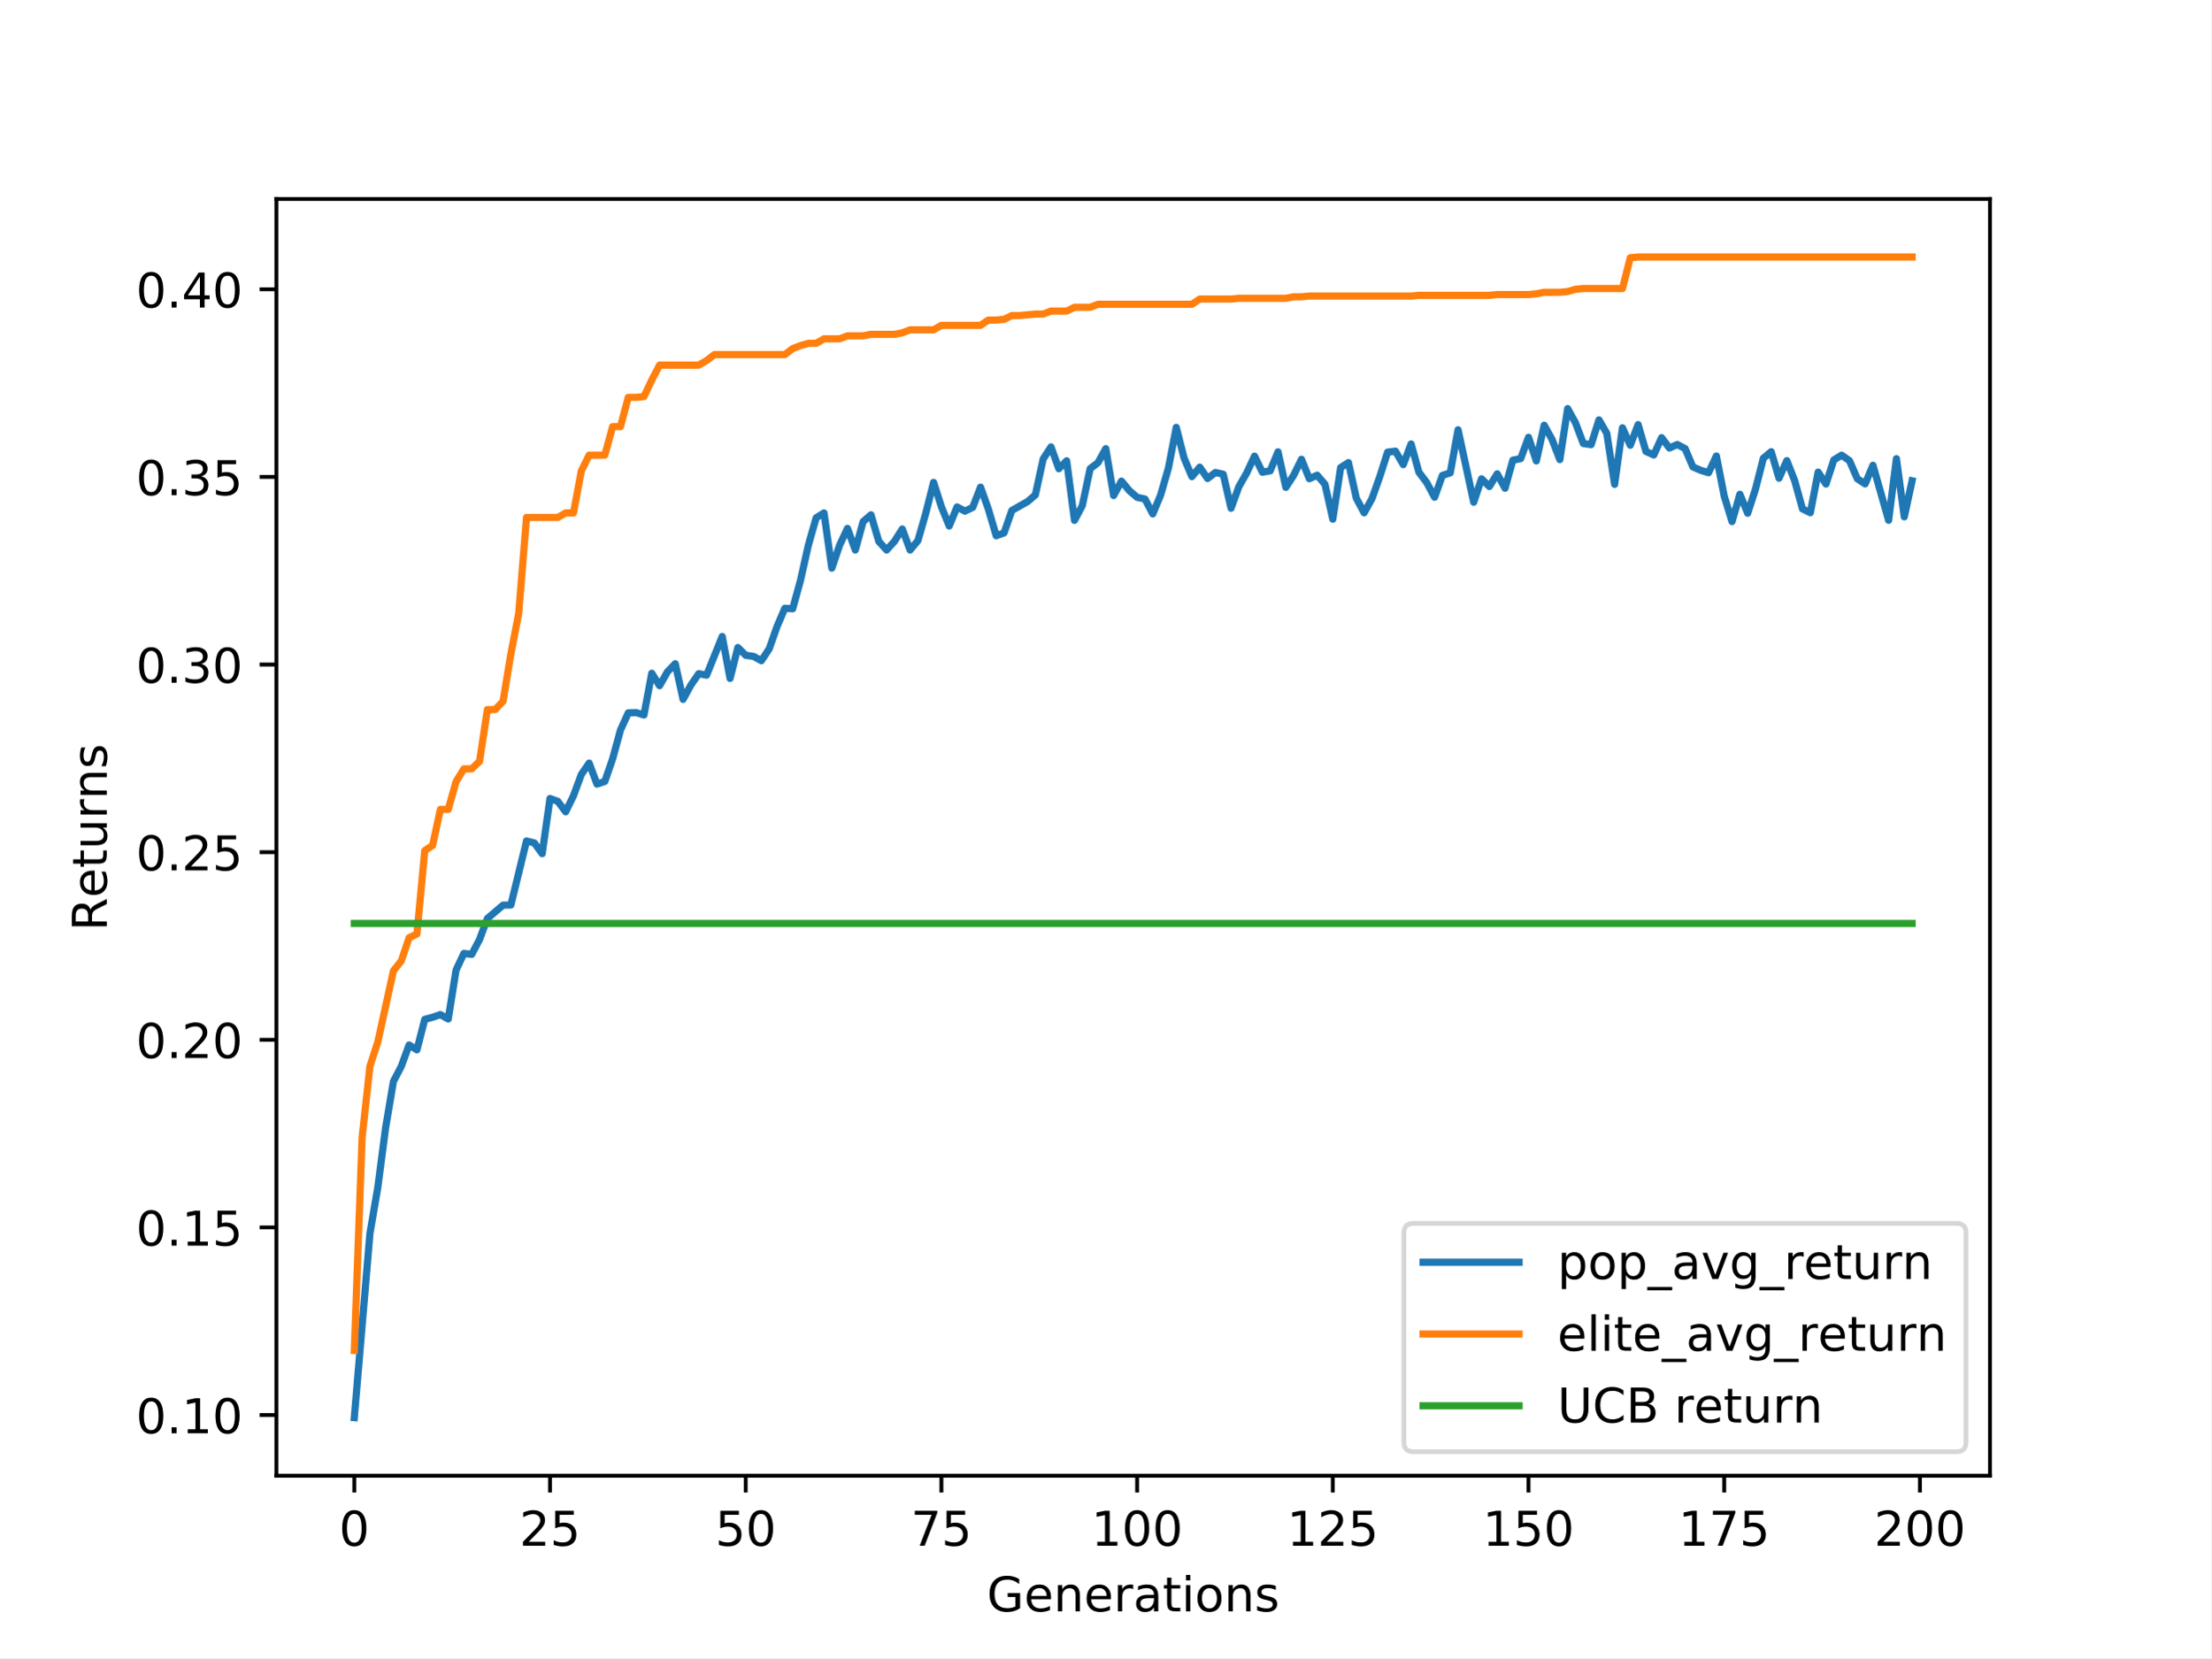
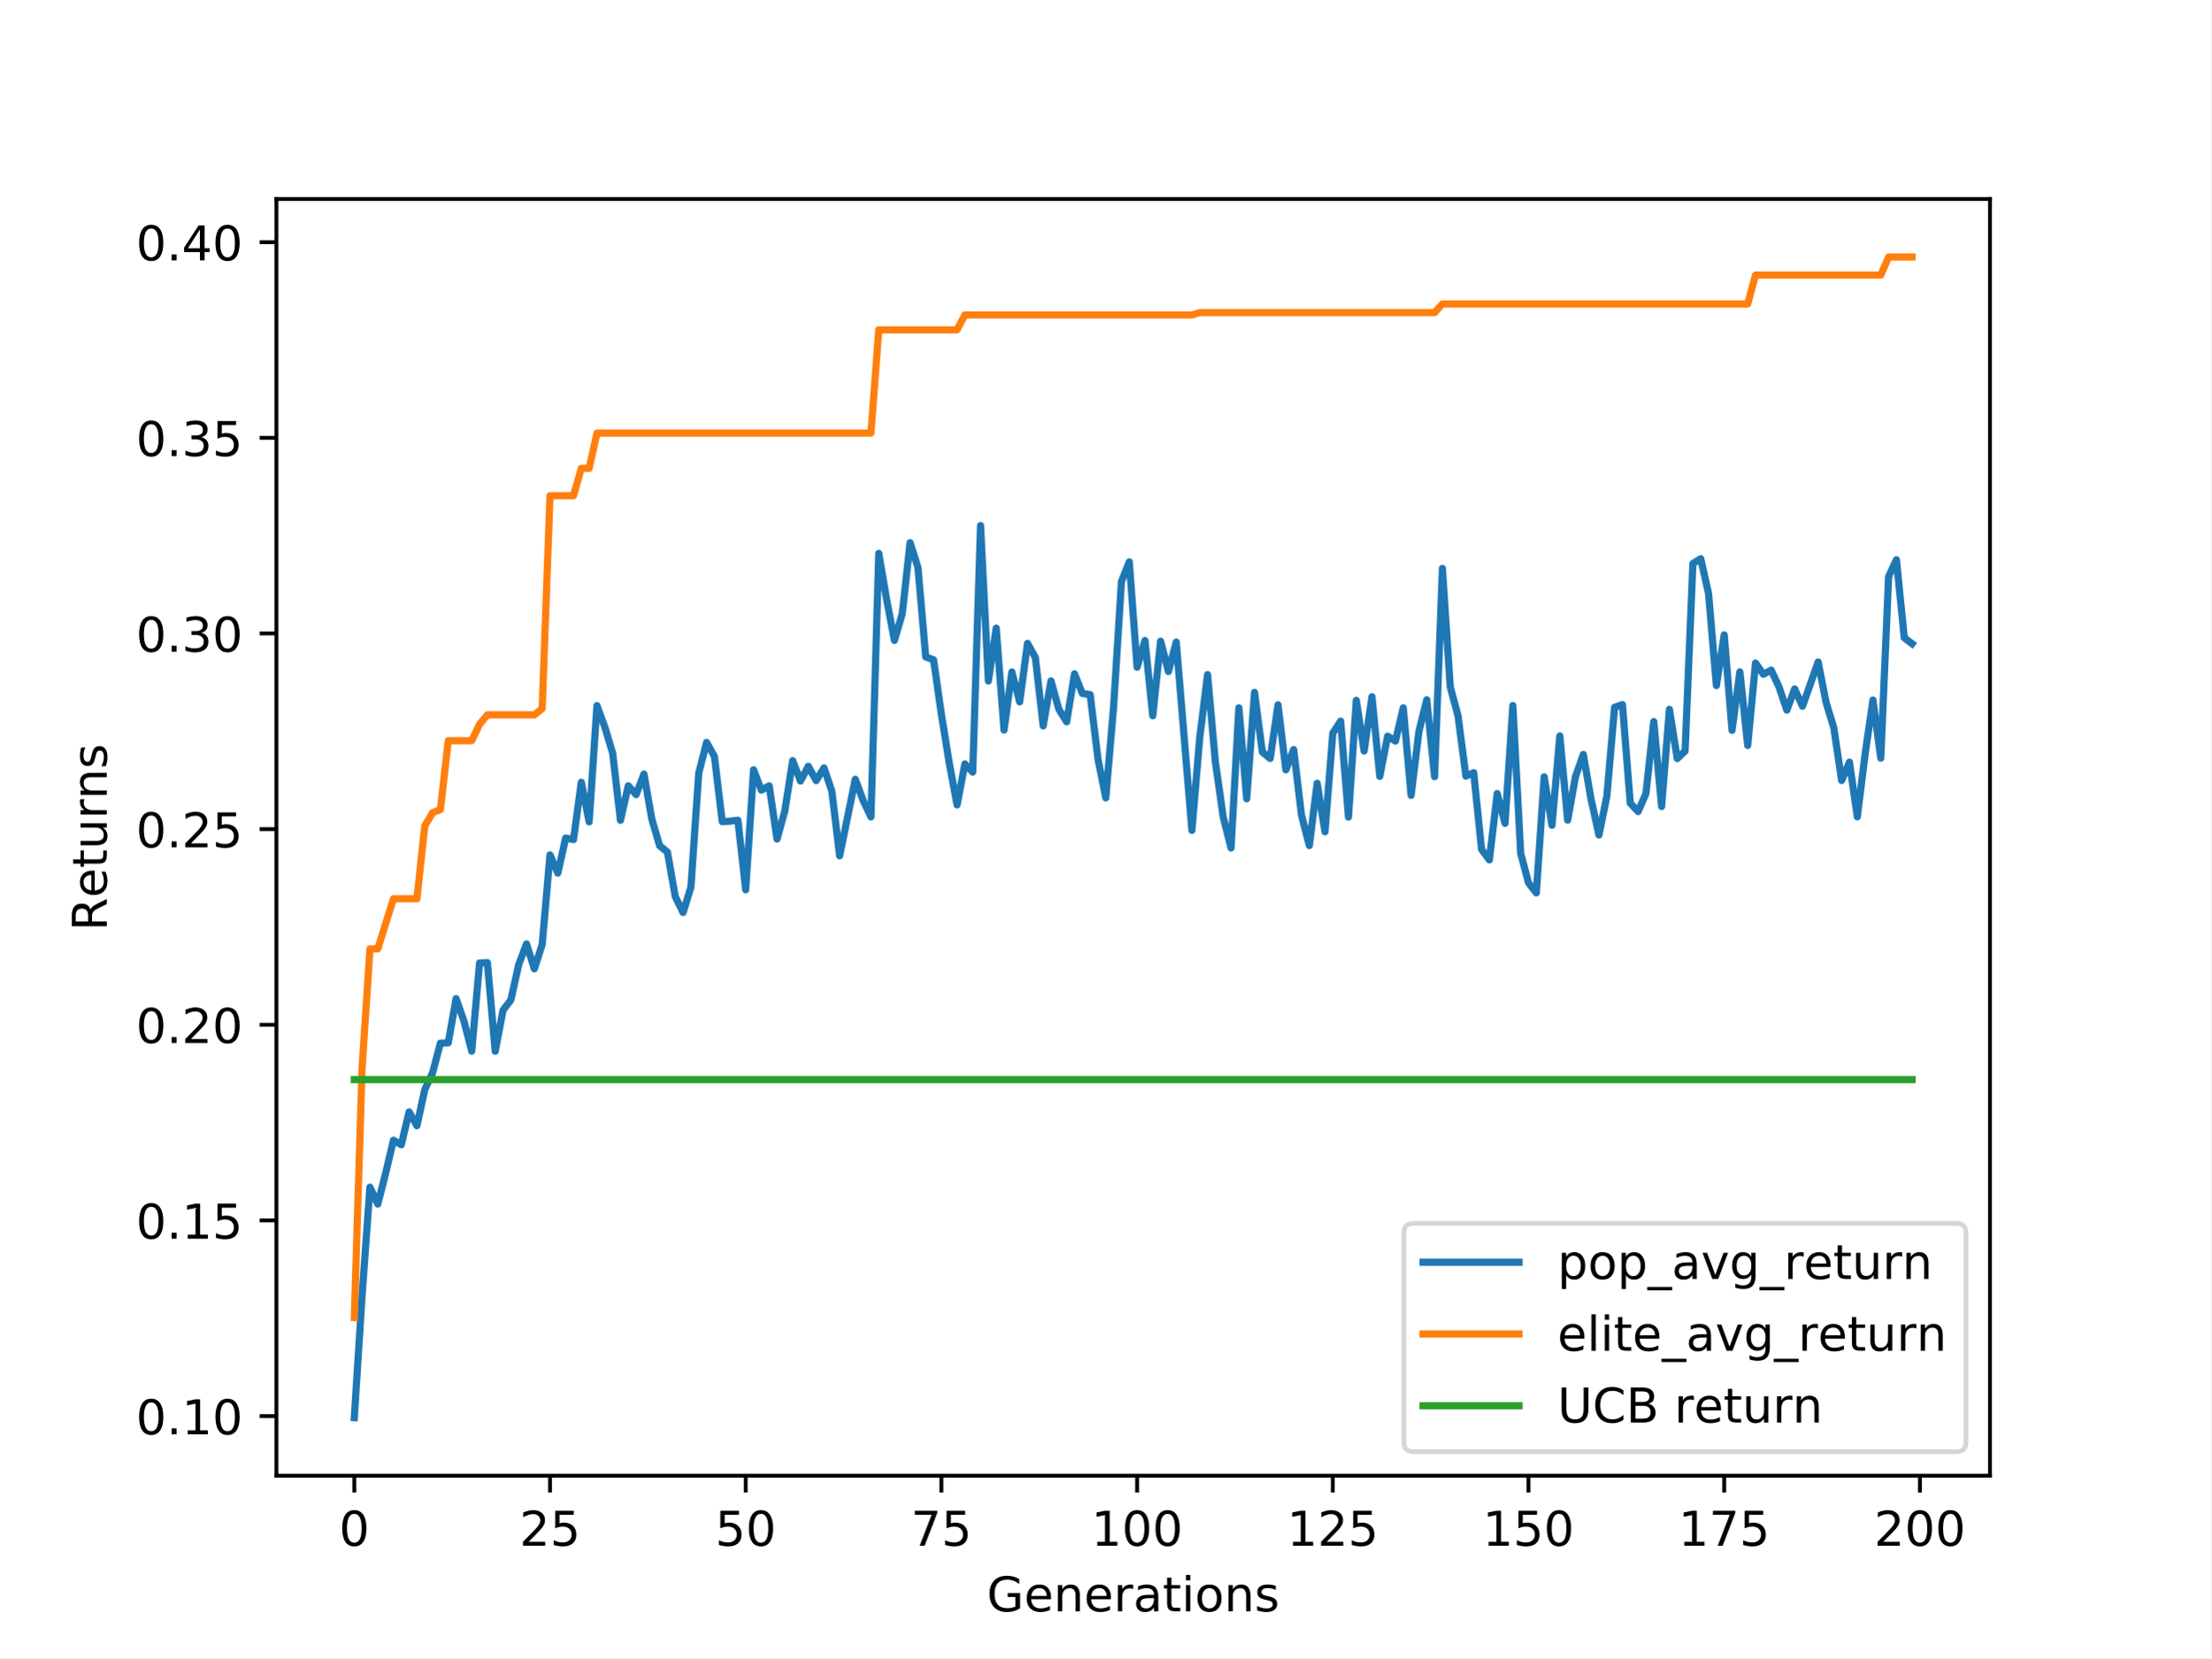
<svg xmlns="http://www.w3.org/2000/svg" xmlns:xlink="http://www.w3.org/1999/xlink" height="345.6pt" version="1.1" viewBox="0 0 460.8 345.6" width="460.8pt">
  <defs>
    <style type="text/css">
*{stroke-linecap:butt;stroke-linejoin:round;}
  </style>
  </defs>
  <g id="figure_1">
    <g id="patch_1">
      <path d="M 0 345.6  L 460.8 345.6  L 460.8 0  L 0 0  z " style="fill:#ffffff;" />
    </g>
    <g id="axes_1">
      <g id="patch_2">
        <path d="M 57.6 307.584  L 414.72 307.584  L 414.72 41.472  L 57.6 41.472  z " style="fill:#ffffff;" />
      </g>
      <g id="matplotlib.axis_1">
        <g id="xtick_1">
          <g id="line2d_1">
            <defs>
-               <path d="M 0 0  L 0 3.5  " id="m3c556ae751" style="stroke:#000000;stroke-width:0.8;" />
-             </defs>
-             <g>
-               <use style="stroke:#000000;stroke-width:0.8;" x="73.833" xlink:href="#m3c556ae751" y="307.584" />
+               <path d="M 0 0  L 0 3.5  " id="m8f4d882c50" style="stroke:#000000;stroke-width:0.8;" />
+             </defs>
+             <g>
+               <use style="stroke:#000000;stroke-width:0.8;" x="73.833" xlink:href="#m8f4d882c50" y="307.584" />
            </g>
          </g>
          <g id="text_1">
            <defs>
              <path d="M 31.781 66.406  Q 24.172 66.406 20.328 58.906  Q 16.5 51.422 16.5 36.375  Q 16.5 21.391 20.328 13.891  Q 24.172 6.391 31.781 6.391  Q 39.453 6.391 43.281 13.891  Q 47.125 21.391 47.125 36.375  Q 47.125 51.422 43.281 58.906  Q 39.453 66.406 31.781 66.406  z M 31.781 74.219  Q 44.047 74.219 50.516 64.516  Q 56.984 54.828 56.984 36.375  Q 56.984 17.969 50.516 8.266  Q 44.047 -1.422 31.781 -1.422  Q 19.531 -1.422 13.062 8.266  Q 6.594 17.969 6.594 36.375  Q 6.594 54.828 13.062 64.516  Q 19.531 74.219 31.781 74.219  z " id="DejaVuSans-48" />
            </defs>
            <g transform="translate(70.65148 322.1824)scale(0.1 -0.1)">
              <use xlink:href="#DejaVuSans-48" />
            </g>
          </g>
        </g>
        <g id="xtick_2">
          <g id="line2d_2">
            <g>
-               <use style="stroke:#000000;stroke-width:0.8;" x="114.618" xlink:href="#m3c556ae751" y="307.584" />
+               <use style="stroke:#000000;stroke-width:0.8;" x="114.618" xlink:href="#m8f4d882c50" y="307.584" />
            </g>
          </g>
          <g id="text_2">
            <defs>
              <path d="M 19.188 8.297  L 53.609 8.297  L 53.609 0  L 7.328 0  L 7.328 8.297  Q 12.938 14.109 22.625 23.891  Q 32.328 33.688 34.812 36.531  Q 39.547 41.844 41.422 45.531  Q 43.312 49.219 43.312 52.781  Q 43.312 58.594 39.234 62.25  Q 35.156 65.922 28.609 65.922  Q 23.969 65.922 18.812 64.312  Q 13.672 62.703 7.812 59.422  L 7.812 69.391  Q 13.766 71.781 18.938 73  Q 24.125 74.219 28.422 74.219  Q 39.75 74.219 46.484 68.547  Q 53.219 62.891 53.219 53.422  Q 53.219 48.922 51.531 44.891  Q 49.859 40.875 45.406 35.406  Q 44.188 33.984 37.641 27.219  Q 31.109 20.453 19.188 8.297  z " id="DejaVuSans-50" />
              <path d="M 10.797 72.906  L 49.516 72.906  L 49.516 64.594  L 19.828 64.594  L 19.828 46.734  Q 21.969 47.469 24.109 47.828  Q 26.266 48.188 28.422 48.188  Q 40.625 48.188 47.75 41.5  Q 54.891 34.812 54.891 23.391  Q 54.891 11.625 47.562 5.094  Q 40.234 -1.422 26.906 -1.422  Q 22.312 -1.422 17.547 -0.641  Q 12.797 0.141 7.719 1.703  L 7.719 11.625  Q 12.109 9.234 16.797 8.062  Q 21.484 6.891 26.703 6.891  Q 35.156 6.891 40.078 11.328  Q 45.016 15.766 45.016 23.391  Q 45.016 31 40.078 35.438  Q 35.156 39.891 26.703 39.891  Q 22.75 39.891 18.812 39.016  Q 14.891 38.141 10.797 36.281  z " id="DejaVuSans-53" />
            </defs>
            <g transform="translate(108.256 322.1824)scale(0.1 -0.1)">
              <use xlink:href="#DejaVuSans-50" />
              <use x="63.623" xlink:href="#DejaVuSans-53" />
            </g>
          </g>
        </g>
        <g id="xtick_3">
          <g id="line2d_3">
            <g>
-               <use style="stroke:#000000;stroke-width:0.8;" x="155.404" xlink:href="#m3c556ae751" y="307.584" />
+               <use style="stroke:#000000;stroke-width:0.8;" x="155.404" xlink:href="#m8f4d882c50" y="307.584" />
            </g>
          </g>
          <g id="text_3">
            <g transform="translate(149.0417 322.1824)scale(0.1 -0.1)">
              <use xlink:href="#DejaVuSans-53" />
              <use x="63.623" xlink:href="#DejaVuSans-48" />
            </g>
          </g>
        </g>
        <g id="xtick_4">
          <g id="line2d_4">
            <g>
-               <use style="stroke:#000000;stroke-width:0.8;" x="196.19" xlink:href="#m3c556ae751" y="307.584" />
+               <use style="stroke:#000000;stroke-width:0.8;" x="196.19" xlink:href="#m8f4d882c50" y="307.584" />
            </g>
          </g>
          <g id="text_4">
            <defs>
              <path d="M 8.203 72.906  L 55.078 72.906  L 55.078 68.703  L 28.609 0  L 18.312 0  L 43.219 64.594  L 8.203 64.594  z " id="DejaVuSans-55" />
            </defs>
            <g transform="translate(189.8275 322.1824)scale(0.1 -0.1)">
              <use xlink:href="#DejaVuSans-55" />
              <use x="63.623" xlink:href="#DejaVuSans-53" />
            </g>
          </g>
        </g>
        <g id="xtick_5">
          <g id="line2d_5">
            <g>
-               <use style="stroke:#000000;stroke-width:0.8;" x="236.976" xlink:href="#m3c556ae751" y="307.584" />
+               <use style="stroke:#000000;stroke-width:0.8;" x="236.976" xlink:href="#m8f4d882c50" y="307.584" />
            </g>
          </g>
          <g id="text_5">
            <defs>
              <path d="M 12.406 8.297  L 28.516 8.297  L 28.516 63.922  L 10.984 60.406  L 10.984 69.391  L 28.422 72.906  L 38.281 72.906  L 38.281 8.297  L 54.391 8.297  L 54.391 0  L 12.406 0  z " id="DejaVuSans-49" />
            </defs>
            <g transform="translate(227.432 322.1824)scale(0.1 -0.1)">
              <use xlink:href="#DejaVuSans-49" />
              <use x="63.623" xlink:href="#DejaVuSans-48" />
              <use x="127.246" xlink:href="#DejaVuSans-48" />
            </g>
          </g>
        </g>
        <g id="xtick_6">
          <g id="line2d_6">
            <g>
-               <use style="stroke:#000000;stroke-width:0.8;" x="277.761" xlink:href="#m3c556ae751" y="307.584" />
+               <use style="stroke:#000000;stroke-width:0.8;" x="277.761" xlink:href="#m8f4d882c50" y="307.584" />
            </g>
          </g>
          <g id="text_6">
            <g transform="translate(268.2177 322.1824)scale(0.1 -0.1)">
              <use xlink:href="#DejaVuSans-49" />
              <use x="63.623" xlink:href="#DejaVuSans-50" />
              <use x="127.246" xlink:href="#DejaVuSans-53" />
            </g>
          </g>
        </g>
        <g id="xtick_7">
          <g id="line2d_7">
            <g>
-               <use style="stroke:#000000;stroke-width:0.8;" x="318.547" xlink:href="#m3c556ae751" y="307.584" />
+               <use style="stroke:#000000;stroke-width:0.8;" x="318.547" xlink:href="#m8f4d882c50" y="307.584" />
            </g>
          </g>
          <g id="text_7">
            <g transform="translate(309.0035 322.1824)scale(0.1 -0.1)">
              <use xlink:href="#DejaVuSans-49" />
              <use x="63.623" xlink:href="#DejaVuSans-53" />
              <use x="127.246" xlink:href="#DejaVuSans-48" />
            </g>
          </g>
        </g>
        <g id="xtick_8">
          <g id="line2d_8">
            <g>
-               <use style="stroke:#000000;stroke-width:0.8;" x="359.333" xlink:href="#m3c556ae751" y="307.584" />
+               <use style="stroke:#000000;stroke-width:0.8;" x="359.333" xlink:href="#m8f4d882c50" y="307.584" />
            </g>
          </g>
          <g id="text_8">
            <g transform="translate(349.7892 322.1824)scale(0.1 -0.1)">
              <use xlink:href="#DejaVuSans-49" />
              <use x="63.623" xlink:href="#DejaVuSans-55" />
              <use x="127.246" xlink:href="#DejaVuSans-53" />
            </g>
          </g>
        </g>
        <g id="xtick_9">
          <g id="line2d_9">
            <g>
-               <use style="stroke:#000000;stroke-width:0.8;" x="400.119" xlink:href="#m3c556ae751" y="307.584" />
+               <use style="stroke:#000000;stroke-width:0.8;" x="400.119" xlink:href="#m8f4d882c50" y="307.584" />
            </g>
          </g>
          <g id="text_9">
            <g transform="translate(390.575 322.1824)scale(0.1 -0.1)">
              <use xlink:href="#DejaVuSans-50" />
              <use x="63.623" xlink:href="#DejaVuSans-48" />
              <use x="127.246" xlink:href="#DejaVuSans-48" />
            </g>
          </g>
        </g>
        <g id="text_10">
          <defs>
            <path d="M 59.516 10.406  L 59.516 29.984  L 43.406 29.984  L 43.406 38.094  L 69.281 38.094  L 69.281 6.781  Q 63.578 2.734 56.688 0.656  Q 49.812 -1.422 42 -1.422  Q 24.906 -1.422 15.25 8.562  Q 5.609 18.562 5.609 36.375  Q 5.609 54.25 15.25 64.234  Q 24.906 74.219 42 74.219  Q 49.125 74.219 55.547 72.453  Q 61.969 70.703 67.391 67.281  L 67.391 56.781  Q 61.922 61.422 55.766 63.766  Q 49.609 66.109 42.828 66.109  Q 29.438 66.109 22.719 58.641  Q 16.016 51.172 16.016 36.375  Q 16.016 21.625 22.719 14.156  Q 29.438 6.688 42.828 6.688  Q 48.047 6.688 52.141 7.594  Q 56.25 8.5 59.516 10.406  z " id="DejaVuSans-71" />
            <path d="M 56.203 29.594  L 56.203 25.203  L 14.891 25.203  Q 15.484 15.922 20.484 11.062  Q 25.484 6.203 34.422 6.203  Q 39.594 6.203 44.453 7.469  Q 49.312 8.734 54.109 11.281  L 54.109 2.781  Q 49.266 0.734 44.188 -0.344  Q 39.109 -1.422 33.891 -1.422  Q 20.797 -1.422 13.156 6.188  Q 5.516 13.812 5.516 26.812  Q 5.516 40.234 12.766 48.109  Q 20.016 56 32.328 56  Q 43.359 56 49.781 48.891  Q 56.203 41.797 56.203 29.594  z M 47.219 32.234  Q 47.125 39.594 43.094 43.984  Q 39.062 48.391 32.422 48.391  Q 24.906 48.391 20.391 44.141  Q 15.875 39.891 15.188 32.172  z " id="DejaVuSans-101" />
            <path d="M 54.891 33.016  L 54.891 0  L 45.906 0  L 45.906 32.719  Q 45.906 40.484 42.875 44.328  Q 39.844 48.188 33.797 48.188  Q 26.516 48.188 22.312 43.547  Q 18.109 38.922 18.109 30.906  L 18.109 0  L 9.078 0  L 9.078 54.688  L 18.109 54.688  L 18.109 46.188  Q 21.344 51.125 25.703 53.562  Q 30.078 56 35.797 56  Q 45.219 56 50.047 50.172  Q 54.891 44.344 54.891 33.016  z " id="DejaVuSans-110" />
            <path d="M 41.109 46.297  Q 39.594 47.172 37.812 47.578  Q 36.031 48 33.891 48  Q 26.266 48 22.188 43.047  Q 18.109 38.094 18.109 28.812  L 18.109 0  L 9.078 0  L 9.078 54.688  L 18.109 54.688  L 18.109 46.188  Q 20.953 51.172 25.484 53.578  Q 30.031 56 36.531 56  Q 37.453 56 38.578 55.875  Q 39.703 55.766 41.062 55.516  z " id="DejaVuSans-114" />
            <path d="M 34.281 27.484  Q 23.391 27.484 19.188 25  Q 14.984 22.516 14.984 16.5  Q 14.984 11.719 18.141 8.906  Q 21.297 6.109 26.703 6.109  Q 34.188 6.109 38.703 11.406  Q 43.219 16.703 43.219 25.484  L 43.219 27.484  z M 52.203 31.203  L 52.203 0  L 43.219 0  L 43.219 8.297  Q 40.141 3.328 35.547 0.953  Q 30.953 -1.422 24.312 -1.422  Q 15.922 -1.422 10.953 3.297  Q 6 8.016 6 15.922  Q 6 25.141 12.172 29.828  Q 18.359 34.516 30.609 34.516  L 43.219 34.516  L 43.219 35.406  Q 43.219 41.609 39.141 45  Q 35.062 48.391 27.688 48.391  Q 23 48.391 18.547 47.266  Q 14.109 46.141 10.016 43.891  L 10.016 52.203  Q 14.938 54.109 19.578 55.047  Q 24.219 56 28.609 56  Q 40.484 56 46.344 49.844  Q 52.203 43.703 52.203 31.203  z " id="DejaVuSans-97" />
            <path d="M 18.312 70.219  L 18.312 54.688  L 36.812 54.688  L 36.812 47.703  L 18.312 47.703  L 18.312 18.016  Q 18.312 11.328 20.141 9.422  Q 21.969 7.516 27.594 7.516  L 36.812 7.516  L 36.812 0  L 27.594 0  Q 17.188 0 13.234 3.875  Q 9.281 7.766 9.281 18.016  L 9.281 47.703  L 2.688 47.703  L 2.688 54.688  L 9.281 54.688  L 9.281 70.219  z " id="DejaVuSans-116" />
            <path d="M 9.422 54.688  L 18.406 54.688  L 18.406 0  L 9.422 0  z M 9.422 75.984  L 18.406 75.984  L 18.406 64.594  L 9.422 64.594  z " id="DejaVuSans-105" />
            <path d="M 30.609 48.391  Q 23.391 48.391 19.188 42.75  Q 14.984 37.109 14.984 27.297  Q 14.984 17.484 19.156 11.844  Q 23.344 6.203 30.609 6.203  Q 37.797 6.203 41.984 11.859  Q 46.188 17.531 46.188 27.297  Q 46.188 37.016 41.984 42.703  Q 37.797 48.391 30.609 48.391  z M 30.609 56  Q 42.328 56 49.016 48.375  Q 55.719 40.766 55.719 27.297  Q 55.719 13.875 49.016 6.219  Q 42.328 -1.422 30.609 -1.422  Q 18.844 -1.422 12.172 6.219  Q 5.516 13.875 5.516 27.297  Q 5.516 40.766 12.172 48.375  Q 18.844 56 30.609 56  z " id="DejaVuSans-111" />
            <path d="M 44.281 53.078  L 44.281 44.578  Q 40.484 46.531 36.375 47.5  Q 32.281 48.484 27.875 48.484  Q 21.188 48.484 17.844 46.438  Q 14.5 44.391 14.5 40.281  Q 14.5 37.156 16.891 35.375  Q 19.281 33.594 26.516 31.984  L 29.594 31.297  Q 39.156 29.25 43.188 25.516  Q 47.219 21.781 47.219 15.094  Q 47.219 7.469 41.188 3.016  Q 35.156 -1.422 24.609 -1.422  Q 20.219 -1.422 15.453 -0.562  Q 10.688 0.297 5.422 2  L 5.422 11.281  Q 10.406 8.688 15.234 7.391  Q 20.062 6.109 24.812 6.109  Q 31.156 6.109 34.562 8.281  Q 37.984 10.453 37.984 14.406  Q 37.984 18.062 35.516 20.016  Q 33.062 21.969 24.703 23.781  L 21.578 24.516  Q 13.234 26.266 9.516 29.906  Q 5.812 33.547 5.812 39.891  Q 5.812 47.609 11.281 51.797  Q 16.75 56 26.812 56  Q 31.781 56 36.172 55.266  Q 40.578 54.547 44.281 53.078  z " id="DejaVuSans-115" />
          </defs>
          <g transform="translate(205.6623 335.8606)scale(0.1 -0.1)">
            <use xlink:href="#DejaVuSans-71" />
            <use x="77.49" xlink:href="#DejaVuSans-101" />
            <use x="139.014" xlink:href="#DejaVuSans-110" />
            <use x="202.393" xlink:href="#DejaVuSans-101" />
            <use x="263.916" xlink:href="#DejaVuSans-114" />
            <use x="305.029" xlink:href="#DejaVuSans-97" />
            <use x="366.309" xlink:href="#DejaVuSans-116" />
            <use x="405.518" xlink:href="#DejaVuSans-105" />
            <use x="433.301" xlink:href="#DejaVuSans-111" />
            <use x="494.482" xlink:href="#DejaVuSans-110" />
            <use x="557.861" xlink:href="#DejaVuSans-115" />
          </g>
        </g>
      </g>
      <g id="matplotlib.axis_2">
        <g id="ytick_1">
          <g id="line2d_10">
            <defs>
-               <path d="M 0 0  L -3.5 0  " id="m0b1645c831" style="stroke:#000000;stroke-width:0.8;" />
-             </defs>
-             <g>
-               <use style="stroke:#000000;stroke-width:0.8;" x="57.6" xlink:href="#m0b1645c831" y="294.94" />
+               <path d="M 0 0  L -3.5 0  " id="m27ff3f699a" style="stroke:#000000;stroke-width:0.8;" />
+             </defs>
+             <g>
+               <use style="stroke:#000000;stroke-width:0.8;" x="57.6" xlink:href="#m27ff3f699a" y="295.162" />
            </g>
          </g>
          <g id="text_11">
            <defs>
              <path d="M 10.688 12.406  L 21 12.406  L 21 0  L 10.688 0  z " id="DejaVuSans-46" />
            </defs>
-             <g transform="translate(28.33438 298.7397)scale(0.1 -0.1)">
+             <g transform="translate(28.33438 298.961)scale(0.1 -0.1)">
              <use xlink:href="#DejaVuSans-48" />
              <use x="63.623" xlink:href="#DejaVuSans-46" />
              <use x="95.41" xlink:href="#DejaVuSans-49" />
              <use x="159.033" xlink:href="#DejaVuSans-48" />
            </g>
          </g>
        </g>
        <g id="ytick_2">
          <g id="line2d_11">
            <g>
-               <use style="stroke:#000000;stroke-width:0.8;" x="57.6" xlink:href="#m0b1645c831" y="255.833" />
+               <use style="stroke:#000000;stroke-width:0.8;" x="57.6" xlink:href="#m27ff3f699a" y="254.38" />
            </g>
          </g>
          <g id="text_12">
-             <g transform="translate(28.33438 259.632)scale(0.1 -0.1)">
+             <g transform="translate(28.33438 258.1788)scale(0.1 -0.1)">
              <use xlink:href="#DejaVuSans-48" />
              <use x="63.623" xlink:href="#DejaVuSans-46" />
              <use x="95.41" xlink:href="#DejaVuSans-49" />
              <use x="159.033" xlink:href="#DejaVuSans-53" />
            </g>
          </g>
        </g>
        <g id="ytick_3">
          <g id="line2d_12">
            <g>
-               <use style="stroke:#000000;stroke-width:0.8;" x="57.6" xlink:href="#m0b1645c831" y="216.725" />
+               <use style="stroke:#000000;stroke-width:0.8;" x="57.6" xlink:href="#m27ff3f699a" y="213.597" />
            </g>
          </g>
          <g id="text_13">
-             <g transform="translate(28.33438 220.5244)scale(0.1 -0.1)">
+             <g transform="translate(28.33438 217.3966)scale(0.1 -0.1)">
              <use xlink:href="#DejaVuSans-48" />
              <use x="63.623" xlink:href="#DejaVuSans-46" />
              <use x="95.41" xlink:href="#DejaVuSans-50" />
              <use x="159.033" xlink:href="#DejaVuSans-48" />
            </g>
          </g>
        </g>
        <g id="ytick_4">
          <g id="line2d_13">
            <g>
-               <use style="stroke:#000000;stroke-width:0.8;" x="57.6" xlink:href="#m0b1645c831" y="177.618" />
+               <use style="stroke:#000000;stroke-width:0.8;" x="57.6" xlink:href="#m27ff3f699a" y="172.815" />
            </g>
          </g>
          <g id="text_14">
-             <g transform="translate(28.33438 181.4167)scale(0.1 -0.1)">
+             <g transform="translate(28.33438 176.6144)scale(0.1 -0.1)">
              <use xlink:href="#DejaVuSans-48" />
              <use x="63.623" xlink:href="#DejaVuSans-46" />
              <use x="95.41" xlink:href="#DejaVuSans-50" />
              <use x="159.033" xlink:href="#DejaVuSans-53" />
            </g>
          </g>
        </g>
        <g id="ytick_5">
          <g id="line2d_14">
            <g>
-               <use style="stroke:#000000;stroke-width:0.8;" x="57.6" xlink:href="#m0b1645c831" y="138.51" />
+               <use style="stroke:#000000;stroke-width:0.8;" x="57.6" xlink:href="#m27ff3f699a" y="132.033" />
            </g>
          </g>
          <g id="text_15">
            <defs>
              <path d="M 40.578 39.312  Q 47.656 37.797 51.625 33  Q 55.609 28.219 55.609 21.188  Q 55.609 10.406 48.188 4.484  Q 40.766 -1.422 27.094 -1.422  Q 22.516 -1.422 17.656 -0.516  Q 12.797 0.391 7.625 2.203  L 7.625 11.719  Q 11.719 9.328 16.594 8.109  Q 21.484 6.891 26.812 6.891  Q 36.078 6.891 40.938 10.547  Q 45.797 14.203 45.797 21.188  Q 45.797 27.641 41.281 31.266  Q 36.766 34.906 28.719 34.906  L 20.219 34.906  L 20.219 43.016  L 29.109 43.016  Q 36.375 43.016 40.234 45.922  Q 44.094 48.828 44.094 54.297  Q 44.094 59.906 40.109 62.906  Q 36.141 65.922 28.719 65.922  Q 24.656 65.922 20.016 65.031  Q 15.375 64.156 9.812 62.312  L 9.812 71.094  Q 15.438 72.656 20.344 73.438  Q 25.25 74.219 29.594 74.219  Q 40.828 74.219 47.359 69.109  Q 53.906 64.016 53.906 55.328  Q 53.906 49.266 50.438 45.094  Q 46.969 40.922 40.578 39.312  z " id="DejaVuSans-51" />
            </defs>
-             <g transform="translate(28.33438 142.3091)scale(0.1 -0.1)">
+             <g transform="translate(28.33438 135.8322)scale(0.1 -0.1)">
              <use xlink:href="#DejaVuSans-48" />
              <use x="63.623" xlink:href="#DejaVuSans-46" />
              <use x="95.41" xlink:href="#DejaVuSans-51" />
              <use x="159.033" xlink:href="#DejaVuSans-48" />
            </g>
          </g>
        </g>
        <g id="ytick_6">
          <g id="line2d_15">
            <g>
-               <use style="stroke:#000000;stroke-width:0.8;" x="57.6" xlink:href="#m0b1645c831" y="99.402" />
+               <use style="stroke:#000000;stroke-width:0.8;" x="57.6" xlink:href="#m27ff3f699a" y="91.251" />
            </g>
          </g>
          <g id="text_16">
-             <g transform="translate(28.33438 103.2014)scale(0.1 -0.1)">
+             <g transform="translate(28.33438 95.04997)scale(0.1 -0.1)">
              <use xlink:href="#DejaVuSans-48" />
              <use x="63.623" xlink:href="#DejaVuSans-46" />
              <use x="95.41" xlink:href="#DejaVuSans-51" />
              <use x="159.033" xlink:href="#DejaVuSans-53" />
            </g>
          </g>
        </g>
        <g id="ytick_7">
          <g id="line2d_16">
            <g>
-               <use style="stroke:#000000;stroke-width:0.8;" x="57.6" xlink:href="#m0b1645c831" y="60.295" />
+               <use style="stroke:#000000;stroke-width:0.8;" x="57.6" xlink:href="#m27ff3f699a" y="50.469" />
            </g>
          </g>
          <g id="text_17">
            <defs>
              <path d="M 37.797 64.312  L 12.891 25.391  L 37.797 25.391  z M 35.203 72.906  L 47.609 72.906  L 47.609 25.391  L 58.016 25.391  L 58.016 17.188  L 47.609 17.188  L 47.609 0  L 37.797 0  L 37.797 17.188  L 4.891 17.188  L 4.891 26.703  z " id="DejaVuSans-52" />
            </defs>
-             <g transform="translate(28.33438 64.09374)scale(0.1 -0.1)">
+             <g transform="translate(28.33438 54.26777)scale(0.1 -0.1)">
              <use xlink:href="#DejaVuSans-48" />
              <use x="63.623" xlink:href="#DejaVuSans-46" />
              <use x="95.41" xlink:href="#DejaVuSans-52" />
              <use x="159.033" xlink:href="#DejaVuSans-48" />
            </g>
          </g>
        </g>
        <g id="text_18">
          <defs>
            <path d="M 44.391 34.188  Q 47.562 33.109 50.562 29.594  Q 53.562 26.078 56.594 19.922  L 66.609 0  L 56 0  L 46.688 18.703  Q 43.062 26.031 39.672 28.422  Q 36.281 30.812 30.422 30.812  L 19.672 30.812  L 19.672 0  L 9.812 0  L 9.812 72.906  L 32.078 72.906  Q 44.578 72.906 50.734 67.672  Q 56.891 62.453 56.891 51.906  Q 56.891 45.016 53.688 40.469  Q 50.484 35.938 44.391 34.188  z M 19.672 64.797  L 19.672 38.922  L 32.078 38.922  Q 39.203 38.922 42.844 42.219  Q 46.484 45.516 46.484 51.906  Q 46.484 58.297 42.844 61.547  Q 39.203 64.797 32.078 64.797  z " id="DejaVuSans-82" />
            <path d="M 8.5 21.578  L 8.5 54.688  L 17.484 54.688  L 17.484 21.922  Q 17.484 14.156 20.5 10.266  Q 23.531 6.391 29.594 6.391  Q 36.859 6.391 41.078 11.031  Q 45.312 15.672 45.312 23.688  L 45.312 54.688  L 54.297 54.688  L 54.297 0  L 45.312 0  L 45.312 8.406  Q 42.047 3.422 37.719 1  Q 33.406 -1.422 27.688 -1.422  Q 18.266 -1.422 13.375 4.438  Q 8.5 10.297 8.5 21.578  z M 31.109 56  z " id="DejaVuSans-117" />
          </defs>
          <g transform="translate(22.25469 194.0327)rotate(-90)scale(0.1 -0.1)">
            <use xlink:href="#DejaVuSans-82" />
            <use x="69.42" xlink:href="#DejaVuSans-101" />
            <use x="130.943" xlink:href="#DejaVuSans-116" />
            <use x="170.152" xlink:href="#DejaVuSans-117" />
            <use x="233.531" xlink:href="#DejaVuSans-114" />
            <use x="274.629" xlink:href="#DejaVuSans-110" />
            <use x="338.008" xlink:href="#DejaVuSans-115" />
          </g>
        </g>
      </g>
      <g id="line2d_17">
-         <path clip-path="url(#p9e0743b62b)" d="M 73.833 295.488  L 77.096 257.053  L 78.727 247.526  L 80.358 235.074  L 81.99 225.391  L 83.621 222.263  L 85.253 217.805  L 86.884 218.821  L 88.516 212.47  L 90.147 212.032  L 91.778 211.469  L 93.41 212.392  L 95.041 202.193  L 96.673 198.72  L 98.304 198.923  L 99.936 195.81  L 101.567 191.446  L 104.83 188.662  L 106.461 188.63  L 109.724 175.287  L 111.356 175.693  L 112.987 177.93  L 114.618 166.433  L 116.25 167.027  L 117.881 169.202  L 119.513 165.854  L 121.144 161.427  L 122.776 159.049  L 124.407 163.429  L 126.038 162.882  L 127.67 158.158  L 129.301 152.182  L 130.933 148.584  L 132.564 148.521  L 134.196 149.022  L 135.827 140.324  L 137.458 142.921  L 139.09 140.027  L 140.721 138.338  L 142.353 145.768  L 143.984 142.78  L 145.616 140.418  L 147.247 140.731  L 150.51 132.659  L 152.141 141.404  L 153.773 134.959  L 155.404 136.586  L 157.036 136.805  L 158.667 137.712  L 160.299 135.24  L 161.93 130.594  L 163.561 126.778  L 165.193 126.887  L 166.824 120.958  L 168.456 113.653  L 170.087 107.928  L 171.719 106.911  L 173.35 118.424  L 174.981 113.622  L 176.613 110.133  L 178.244 114.639  L 179.876 108.725  L 181.507 107.302  L 183.139 112.84  L 184.77 114.639  L 186.401 112.84  L 188.033 110.258  L 189.664 114.639  L 191.296 112.683  L 192.927 106.989  L 194.559 100.544  L 196.19 105.628  L 197.821 109.633  L 199.453 105.659  L 201.084 106.535  L 202.716 105.753  L 204.347 101.53  L 205.979 106.129  L 207.61 111.666  L 209.241 111.072  L 210.873 106.395  L 214.136 104.549  L 215.767 103.157  L 217.399 95.663  L 219.03 93.145  L 220.661 97.697  L 222.293 96.039  L 223.924 108.46  L 225.556 105.378  L 227.187 97.681  L 228.819 96.446  L 230.45 93.505  L 232.081 103.282  L 233.713 100.278  L 235.344 102.249  L 236.976 103.657  L 238.607 104.001  L 240.239 107.114  L 241.87 103.203  L 243.501 97.556  L 245.133 89.078  L 246.764 95.476  L 248.396 99.34  L 250.027 97.369  L 251.659 99.731  L 253.29 98.479  L 254.921 98.839  L 256.553 105.925  L 258.184 101.436  L 259.816 98.573  L 261.447 95.069  L 263.079 98.417  L 264.71 98.135  L 266.341 94.177  L 267.973 101.577  L 269.604 99.058  L 271.236 95.726  L 272.867 99.778  L 274.499 99.042  L 276.13 100.951  L 277.761 108.209  L 279.393 97.462  L 281.024 96.414  L 282.656 103.829  L 284.287 106.88  L 285.919 103.939  L 287.55 99.355  L 289.181 94.24  L 290.813 94.037  L 292.444 96.837  L 294.076 92.535  L 295.707 98.432  L 297.339 100.591  L 298.97 103.641  L 300.601 99.089  L 302.233 98.557  L 303.864 89.578  L 307.127 104.674  L 308.759 99.793  L 310.39 101.404  L 312.021 98.761  L 313.653 101.764  L 315.284 95.914  L 316.916 95.585  L 318.547 91.143  L 320.179 96.07  L 321.81 88.624  L 323.441 91.565  L 325.073 95.789  L 326.704 85.167  L 328.336 88.124  L 329.967 92.441  L 331.599 92.676  L 333.23 87.513  L 334.862 90.329  L 336.493 100.951  L 338.124 89.172  L 339.756 92.801  L 341.387 88.499  L 343.019 94.084  L 344.65 94.834  L 346.282 91.221  L 347.913 93.38  L 349.544 92.644  L 351.176 93.489  L 352.807 97.322  L 354.439 98.026  L 356.07 98.526  L 357.702 95.038  L 359.333 103.407  L 360.964 108.71  L 362.596 103.016  L 364.227 106.973  L 365.859 101.905  L 367.49 95.507  L 369.122 94.146  L 370.753 99.668  L 372.384 96.008  L 374.016 100.184  L 375.647 106.066  L 377.279 106.864  L 378.91 98.401  L 380.542 100.888  L 382.173 95.867  L 383.804 94.866  L 385.436 96.023  L 387.067 99.778  L 388.699 100.857  L 390.33 96.978  L 393.593 108.444  L 395.224 95.601  L 396.856 107.724  L 398.487 100.216  L 398.487 100.216  " style="fill:none;stroke:#1f77b4;stroke-linecap:square;stroke-width:1.5;" />
+         <path clip-path="url(#p1005052554)" d="M 73.833 295.488  L 75.464 269.893  L 77.096 247.447  L 78.727 250.97  L 80.358 244.559  L 81.99 237.659  L 83.621 238.605  L 85.253 231.754  L 86.884 234.641  L 88.516 227.137  L 90.147 223.597  L 91.778 217.431  L 93.41 217.366  L 95.041 208.149  L 96.673 212.782  L 98.304 219.095  L 99.936 200.726  L 101.567 200.645  L 103.198 219.111  L 104.83 210.563  L 106.461 208.426  L 108.093 201.053  L 109.724 196.746  L 111.356 201.934  L 112.987 196.86  L 114.618 178.182  L 116.25 181.983  L 117.881 174.675  L 119.513 175.001  L 121.144 163.044  L 122.776 171.298  L 124.407 147.073  L 126.038 151.527  L 127.67 156.959  L 129.301 170.972  L 130.933 163.778  L 132.564 165.621  L 134.196 161.331  L 135.827 170.678  L 137.458 176.273  L 139.09 177.595  L 140.721 186.877  L 142.353 190.188  L 143.984 184.919  L 145.616 161.135  L 147.247 154.74  L 148.879 157.644  L 150.51 171.249  L 152.141 171.168  L 153.773 170.955  L 155.404 185.458  L 157.036 160.45  L 158.667 164.691  L 160.299 163.794  L 161.93 174.887  L 163.561 168.982  L 165.193 158.541  L 166.824 162.783  L 168.456 159.716  L 170.087 162.701  L 171.719 160.058  L 173.35 164.887  L 174.981 178.378  L 178.244 162.424  L 179.876 166.845  L 181.507 170.27  L 183.139 115.345  L 184.77 124.953  L 186.401 133.485  L 188.033 127.889  L 189.664 113.11  L 191.296 118.265  L 192.927 136.927  L 194.559 137.514  L 196.19 148.917  L 197.821 159.014  L 199.453 167.774  L 201.084 159.227  L 202.716 160.923  L 204.347 109.537  L 205.979 141.935  L 207.61 130.924  L 209.241 152.163  L 210.873 140.059  L 212.504 146.29  L 214.136 134.088  L 215.767 137.041  L 217.399 151.298  L 219.03 141.919  L 220.661 147.824  L 222.293 150.45  L 223.924 140.45  L 225.556 144.529  L 227.187 144.773  L 228.819 158.199  L 230.45 166.306  L 232.081 147.237  L 233.713 121.218  L 235.344 117.107  L 236.976 139.064  L 238.607 133.501  L 240.239 149.194  L 241.87 133.648  L 243.501 139.961  L 245.133 133.827  L 248.396 173.076  L 250.027 153.762  L 251.659 140.614  L 253.29 158.835  L 254.921 170.27  L 256.553 176.747  L 258.184 147.53  L 259.816 166.486  L 261.447 144.317  L 263.079 156.747  L 264.71 158.085  L 266.341 146.91  L 267.973 160.466  L 269.604 156.225  L 271.236 169.911  L 272.867 176.241  L 274.499 163.256  L 276.13 173.37  L 277.761 152.816  L 279.393 150.303  L 281.024 170.303  L 282.656 145.98  L 284.287 156.535  L 285.919 145.214  L 287.55 161.82  L 289.181 153.435  L 290.813 154.463  L 292.444 147.53  L 294.076 165.784  L 295.707 152.457  L 297.339 145.85  L 298.97 161.886  L 300.601 118.477  L 302.233 143.142  L 303.864 149.227  L 305.496 161.771  L 307.127 161.054  L 308.759 177.008  L 310.39 179.226  L 312.021 165.409  L 313.653 171.608  L 315.284 147.057  L 316.916 177.856  L 318.547 184.006  L 320.179 186.11  L 321.81 161.918  L 323.441 172.016  L 325.073 153.387  L 326.704 170.955  L 328.336 161.869  L 329.967 157.253  L 331.599 166.682  L 333.23 174.039  L 334.862 166.029  L 336.493 147.416  L 338.124 146.861  L 339.756 167.416  L 341.387 169.145  L 343.019 165.425  L 344.65 150.401  L 346.282 168.101  L 347.913 147.856  L 349.544 158.101  L 351.176 156.551  L 352.807 117.449  L 354.439 116.454  L 356.07 123.713  L 357.702 142.897  L 359.333 132.327  L 360.964 152.228  L 362.596 140.043  L 364.227 155.377  L 365.859 138.199  L 367.49 140.532  L 369.122 139.667  L 370.753 143.175  L 372.384 148.02  L 374.016 143.599  L 375.647 147.204  L 378.91 137.987  L 380.542 146.323  L 382.173 151.706  L 383.804 162.685  L 385.436 158.851  L 387.067 170.254  L 388.699 157.155  L 390.33 145.899  L 391.962 158.019  L 393.593 120.19  L 395.224 116.666  L 396.856 132.93  L 398.487 134.17  L 398.487 134.17  " style="fill:none;stroke:#1f77b4;stroke-linecap:square;stroke-width:1.5;" />
      </g>
      <g id="line2d_18">
-         <path clip-path="url(#p9e0743b62b)" d="M 73.833 281.487  L 75.464 237.061  L 77.096 222.2  L 78.727 217.194  L 81.99 202.334  L 83.621 200.3  L 85.253 195.451  L 86.884 194.668  L 88.516 177.305  L 90.147 176.21  L 91.778 168.701  L 93.41 168.701  L 95.041 162.913  L 96.673 160.254  L 98.304 160.254  L 99.936 158.689  L 101.567 147.896  L 103.198 147.896  L 104.83 146.175  L 106.461 136.32  L 108.093 127.873  L 109.724 107.849  L 116.25 107.849  L 117.881 106.911  L 119.513 106.911  L 121.144 98.151  L 122.776 94.866  L 126.038 94.866  L 127.67 88.921  L 129.301 88.921  L 130.933 82.821  L 132.564 82.821  L 134.196 82.664  L 135.827 79.223  L 137.458 76.094  L 145.616 76.094  L 147.247 75.155  L 148.879 73.904  L 163.561 73.904  L 165.193 72.653  L 166.824 72.027  L 168.456 71.558  L 170.087 71.558  L 171.719 70.619  L 174.981 70.619  L 176.613 69.993  L 179.876 69.993  L 181.507 69.68  L 186.401 69.68  L 188.033 69.367  L 189.664 68.742  L 194.559 68.742  L 196.19 67.803  L 204.347 67.803  L 205.979 66.708  L 207.61 66.708  L 209.241 66.552  L 210.873 65.77  L 212.504 65.77  L 215.767 65.457  L 217.399 65.457  L 219.03 64.831  L 222.293 64.831  L 223.924 64.049  L 227.187 64.049  L 228.819 63.423  L 248.396 63.423  L 250.027 62.328  L 256.553 62.328  L 258.184 62.172  L 267.973 62.172  L 269.604 61.859  L 271.236 61.859  L 272.867 61.702  L 294.076 61.702  L 295.707 61.546  L 310.39 61.546  L 312.021 61.39  L 318.547 61.39  L 320.179 61.233  L 321.81 60.92  L 325.073 60.92  L 326.704 60.764  L 328.336 60.295  L 329.967 60.138  L 338.124 60.138  L 339.756 53.724  L 341.387 53.568  L 398.487 53.568  L 398.487 53.568  " style="fill:none;stroke:#ff7f0e;stroke-linecap:square;stroke-width:1.5;" />
+         <path clip-path="url(#p1005052554)" d="M 73.833 274.608  L 75.464 222.406  L 77.096 197.774  L 78.727 197.774  L 81.99 187.334  L 86.884 187.334  L 88.516 172.163  L 90.147 169.389  L 91.778 168.737  L 93.41 154.382  L 98.304 154.382  L 99.936 150.956  L 101.567 148.998  L 111.356 148.998  L 112.987 147.693  L 114.618 103.322  L 119.513 103.322  L 121.144 97.613  L 122.776 97.613  L 124.407 90.272  L 181.507 90.272  L 183.139 68.739  L 199.453 68.739  L 201.084 65.64  L 248.396 65.64  L 250.027 65.15  L 298.97 65.15  L 300.601 63.356  L 364.227 63.356  L 365.859 57.32  L 391.962 57.32  L 393.593 53.568  L 398.487 53.568  L 398.487 53.568  " style="fill:none;stroke:#ff7f0e;stroke-linecap:square;stroke-width:1.5;" />
      </g>
      <g id="line2d_19">
-         <path clip-path="url(#p9e0743b62b)" d="M 73.833 192.478  L 398.487 192.478  L 398.487 192.478  " style="fill:none;stroke:#2ca02c;stroke-linecap:square;stroke-width:1.5;" />
+         <path clip-path="url(#p1005052554)" d="M 73.833 225.016  L 398.487 225.016  L 398.487 225.016  " style="fill:none;stroke:#2ca02c;stroke-linecap:square;stroke-width:1.5;" />
      </g>
      <g id="patch_3">
        <path d="M 57.6 307.584  L 57.6 41.472  " style="fill:none;stroke:#000000;stroke-linecap:square;stroke-linejoin:miter;stroke-width:0.8;" />
      </g>
      <g id="patch_4">
        <path d="M 414.72 307.584  L 414.72 41.472  " style="fill:none;stroke:#000000;stroke-linecap:square;stroke-linejoin:miter;stroke-width:0.8;" />
      </g>
      <g id="patch_5">
        <path d="M 57.6 307.584  L 414.72 307.584  " style="fill:none;stroke:#000000;stroke-linecap:square;stroke-linejoin:miter;stroke-width:0.8;" />
      </g>
      <g id="patch_6">
        <path d="M 57.6 41.472  L 414.72 41.472  " style="fill:none;stroke:#000000;stroke-linecap:square;stroke-linejoin:miter;stroke-width:0.8;" />
      </g>
      <g id="legend_1">
        <g id="patch_7">
          <path d="M 294.576 302.584  L 407.72 302.584  Q 409.72 302.584 409.72 300.584  L 409.72 256.993  Q 409.72 254.993 407.72 254.993  L 294.576 254.993  Q 292.576 254.993 292.576 256.993  L 292.576 300.584  Q 292.576 302.584 294.576 302.584  z " style="fill:#ffffff;opacity:0.8;stroke:#cccccc;stroke-linejoin:miter;" />
        </g>
        <g id="line2d_20">
          <path d="M 296.576 263.092  L 316.576 263.092  " style="fill:none;stroke:#1f77b4;stroke-linecap:square;stroke-width:1.5;" />
        </g>
        <g id="line2d_21" />
        <g id="text_19">
          <defs>
            <path d="M 18.109 8.203  L 18.109 -20.797  L 9.078 -20.797  L 9.078 54.688  L 18.109 54.688  L 18.109 46.391  Q 20.953 51.266 25.266 53.625  Q 29.594 56 35.594 56  Q 45.562 56 51.781 48.094  Q 58.016 40.188 58.016 27.297  Q 58.016 14.406 51.781 6.484  Q 45.562 -1.422 35.594 -1.422  Q 29.594 -1.422 25.266 0.953  Q 20.953 3.328 18.109 8.203  z M 48.688 27.297  Q 48.688 37.203 44.609 42.844  Q 40.531 48.484 33.406 48.484  Q 26.266 48.484 22.188 42.844  Q 18.109 37.203 18.109 27.297  Q 18.109 17.391 22.188 11.75  Q 26.266 6.109 33.406 6.109  Q 40.531 6.109 44.609 11.75  Q 48.688 17.391 48.688 27.297  z " id="DejaVuSans-112" />
            <path d="M 50.984 -16.609  L 50.984 -23.578  L -0.984 -23.578  L -0.984 -16.609  z " id="DejaVuSans-95" />
            <path d="M 2.984 54.688  L 12.5 54.688  L 29.594 8.797  L 46.688 54.688  L 56.203 54.688  L 35.688 0  L 23.484 0  z " id="DejaVuSans-118" />
            <path d="M 45.406 27.984  Q 45.406 37.75 41.375 43.109  Q 37.359 48.484 30.078 48.484  Q 22.859 48.484 18.828 43.109  Q 14.797 37.75 14.797 27.984  Q 14.797 18.266 18.828 12.891  Q 22.859 7.516 30.078 7.516  Q 37.359 7.516 41.375 12.891  Q 45.406 18.266 45.406 27.984  z M 54.391 6.781  Q 54.391 -7.172 48.188 -13.984  Q 42 -20.797 29.203 -20.797  Q 24.469 -20.797 20.266 -20.094  Q 16.062 -19.391 12.109 -17.922  L 12.109 -9.188  Q 16.062 -11.328 19.922 -12.344  Q 23.781 -13.375 27.781 -13.375  Q 36.625 -13.375 41.016 -8.766  Q 45.406 -4.156 45.406 5.172  L 45.406 9.625  Q 42.625 4.781 38.281 2.391  Q 33.938 0 27.875 0  Q 17.828 0 11.672 7.656  Q 5.516 15.328 5.516 27.984  Q 5.516 40.672 11.672 48.328  Q 17.828 56 27.875 56  Q 33.938 56 38.281 53.609  Q 42.625 51.219 45.406 46.391  L 45.406 54.688  L 54.391 54.688  z " id="DejaVuSans-103" />
          </defs>
          <g transform="translate(324.5763 266.5918)scale(0.1 -0.1)">
            <use xlink:href="#DejaVuSans-112" />
            <use x="63.477" xlink:href="#DejaVuSans-111" />
            <use x="124.658" xlink:href="#DejaVuSans-112" />
            <use x="188.135" xlink:href="#DejaVuSans-95" />
            <use x="238.135" xlink:href="#DejaVuSans-97" />
            <use x="299.414" xlink:href="#DejaVuSans-118" />
            <use x="358.594" xlink:href="#DejaVuSans-103" />
            <use x="422.07" xlink:href="#DejaVuSans-95" />
            <use x="472.07" xlink:href="#DejaVuSans-114" />
            <use x="513.152" xlink:href="#DejaVuSans-101" />
            <use x="574.676" xlink:href="#DejaVuSans-116" />
            <use x="613.885" xlink:href="#DejaVuSans-117" />
            <use x="677.264" xlink:href="#DejaVuSans-114" />
            <use x="718.361" xlink:href="#DejaVuSans-110" />
          </g>
        </g>
        <g id="line2d_22">
          <path d="M 296.576 278.048  L 316.576 278.048  " style="fill:none;stroke:#ff7f0e;stroke-linecap:square;stroke-width:1.5;" />
        </g>
        <g id="line2d_23" />
        <g id="text_20">
          <defs>
            <path d="M 9.422 75.984  L 18.406 75.984  L 18.406 0  L 9.422 0  z " id="DejaVuSans-108" />
          </defs>
          <g transform="translate(324.5763 281.5481)scale(0.1 -0.1)">
            <use xlink:href="#DejaVuSans-101" />
            <use x="61.523" xlink:href="#DejaVuSans-108" />
            <use x="89.307" xlink:href="#DejaVuSans-105" />
            <use x="117.09" xlink:href="#DejaVuSans-116" />
            <use x="156.299" xlink:href="#DejaVuSans-101" />
            <use x="217.822" xlink:href="#DejaVuSans-95" />
            <use x="267.822" xlink:href="#DejaVuSans-97" />
            <use x="329.102" xlink:href="#DejaVuSans-118" />
            <use x="388.281" xlink:href="#DejaVuSans-103" />
            <use x="451.758" xlink:href="#DejaVuSans-95" />
            <use x="501.758" xlink:href="#DejaVuSans-114" />
            <use x="542.84" xlink:href="#DejaVuSans-101" />
            <use x="604.363" xlink:href="#DejaVuSans-116" />
            <use x="643.572" xlink:href="#DejaVuSans-117" />
            <use x="706.951" xlink:href="#DejaVuSans-114" />
            <use x="748.049" xlink:href="#DejaVuSans-110" />
          </g>
        </g>
        <g id="line2d_24">
          <path d="M 296.576 293.004  L 316.576 293.004  " style="fill:none;stroke:#2ca02c;stroke-linecap:square;stroke-width:1.5;" />
        </g>
        <g id="line2d_25" />
        <g id="text_21">
          <defs>
            <path d="M 8.688 72.906  L 18.609 72.906  L 18.609 28.609  Q 18.609 16.891 22.844 11.734  Q 27.094 6.594 36.625 6.594  Q 46.094 6.594 50.344 11.734  Q 54.594 16.891 54.594 28.609  L 54.594 72.906  L 64.5 72.906  L 64.5 27.391  Q 64.5 13.141 57.438 5.859  Q 50.391 -1.422 36.625 -1.422  Q 22.797 -1.422 15.734 5.859  Q 8.688 13.141 8.688 27.391  z " id="DejaVuSans-85" />
            <path d="M 64.406 67.281  L 64.406 56.891  Q 59.422 61.531 53.781 63.812  Q 48.141 66.109 41.797 66.109  Q 29.297 66.109 22.656 58.469  Q 16.016 50.828 16.016 36.375  Q 16.016 21.969 22.656 14.328  Q 29.297 6.688 41.797 6.688  Q 48.141 6.688 53.781 8.984  Q 59.422 11.281 64.406 15.922  L 64.406 5.609  Q 59.234 2.094 53.438 0.328  Q 47.656 -1.422 41.219 -1.422  Q 24.656 -1.422 15.125 8.703  Q 5.609 18.844 5.609 36.375  Q 5.609 53.953 15.125 64.078  Q 24.656 74.219 41.219 74.219  Q 47.75 74.219 53.531 72.484  Q 59.328 70.75 64.406 67.281  z " id="DejaVuSans-67" />
            <path d="M 19.672 34.812  L 19.672 8.109  L 35.5 8.109  Q 43.453 8.109 47.281 11.406  Q 51.125 14.703 51.125 21.484  Q 51.125 28.328 47.281 31.562  Q 43.453 34.812 35.5 34.812  z M 19.672 64.797  L 19.672 42.828  L 34.281 42.828  Q 41.5 42.828 45.031 45.531  Q 48.578 48.25 48.578 53.812  Q 48.578 59.328 45.031 62.062  Q 41.5 64.797 34.281 64.797  z M 9.812 72.906  L 35.016 72.906  Q 46.297 72.906 52.391 68.219  Q 58.5 63.531 58.5 54.891  Q 58.5 48.188 55.375 44.234  Q 52.25 40.281 46.188 39.312  Q 53.469 37.75 57.5 32.781  Q 61.531 27.828 61.531 20.406  Q 61.531 10.641 54.891 5.312  Q 48.25 0 35.984 0  L 9.812 0  z " id="DejaVuSans-66" />
            <path id="DejaVuSans-32" />
          </defs>
          <g transform="translate(324.5763 296.5043)scale(0.1 -0.1)">
            <use xlink:href="#DejaVuSans-85" />
            <use x="73.193" xlink:href="#DejaVuSans-67" />
            <use x="143.018" xlink:href="#DejaVuSans-66" />
            <use x="211.621" xlink:href="#DejaVuSans-32" />
            <use x="243.408" xlink:href="#DejaVuSans-114" />
            <use x="284.49" xlink:href="#DejaVuSans-101" />
            <use x="346.014" xlink:href="#DejaVuSans-116" />
            <use x="385.223" xlink:href="#DejaVuSans-117" />
            <use x="448.602" xlink:href="#DejaVuSans-114" />
            <use x="489.699" xlink:href="#DejaVuSans-110" />
          </g>
        </g>
      </g>
    </g>
  </g>
  <defs>
-     <clipPath id="p9e0743b62b">
+     <clipPath id="p1005052554">
      <rect height="266.112" width="357.12" x="57.6" y="41.472" />
    </clipPath>
  </defs>
</svg>
